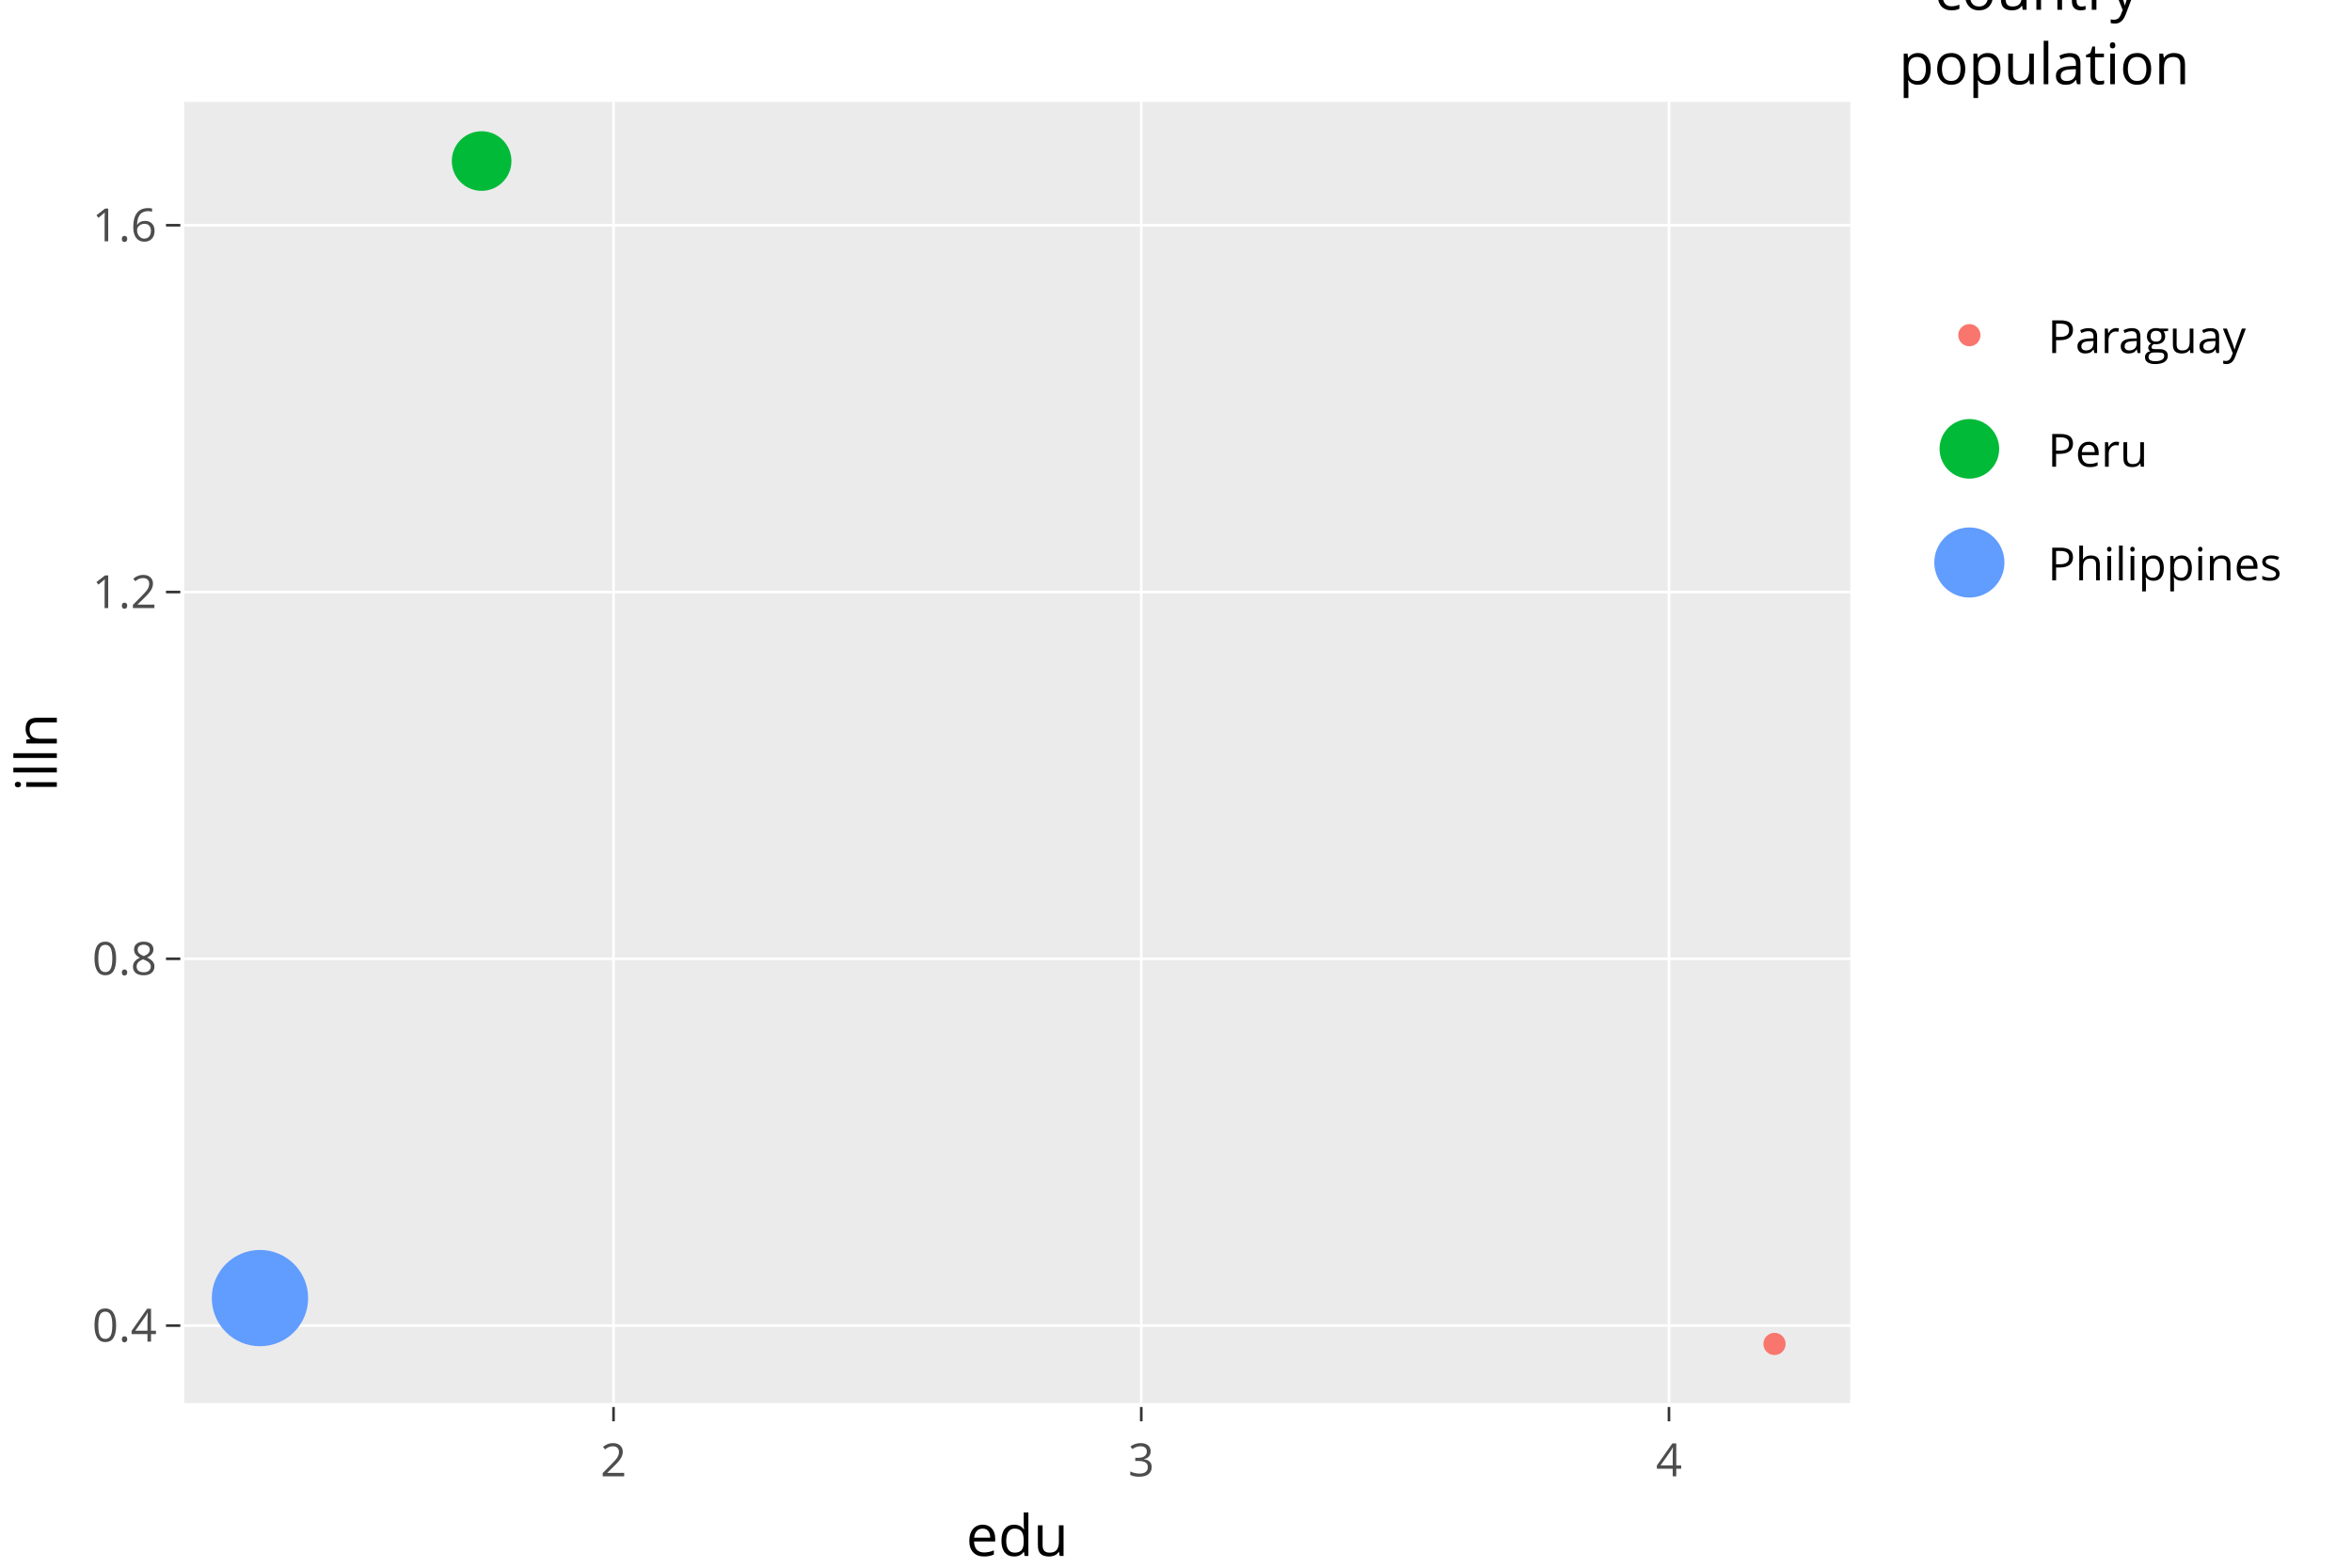
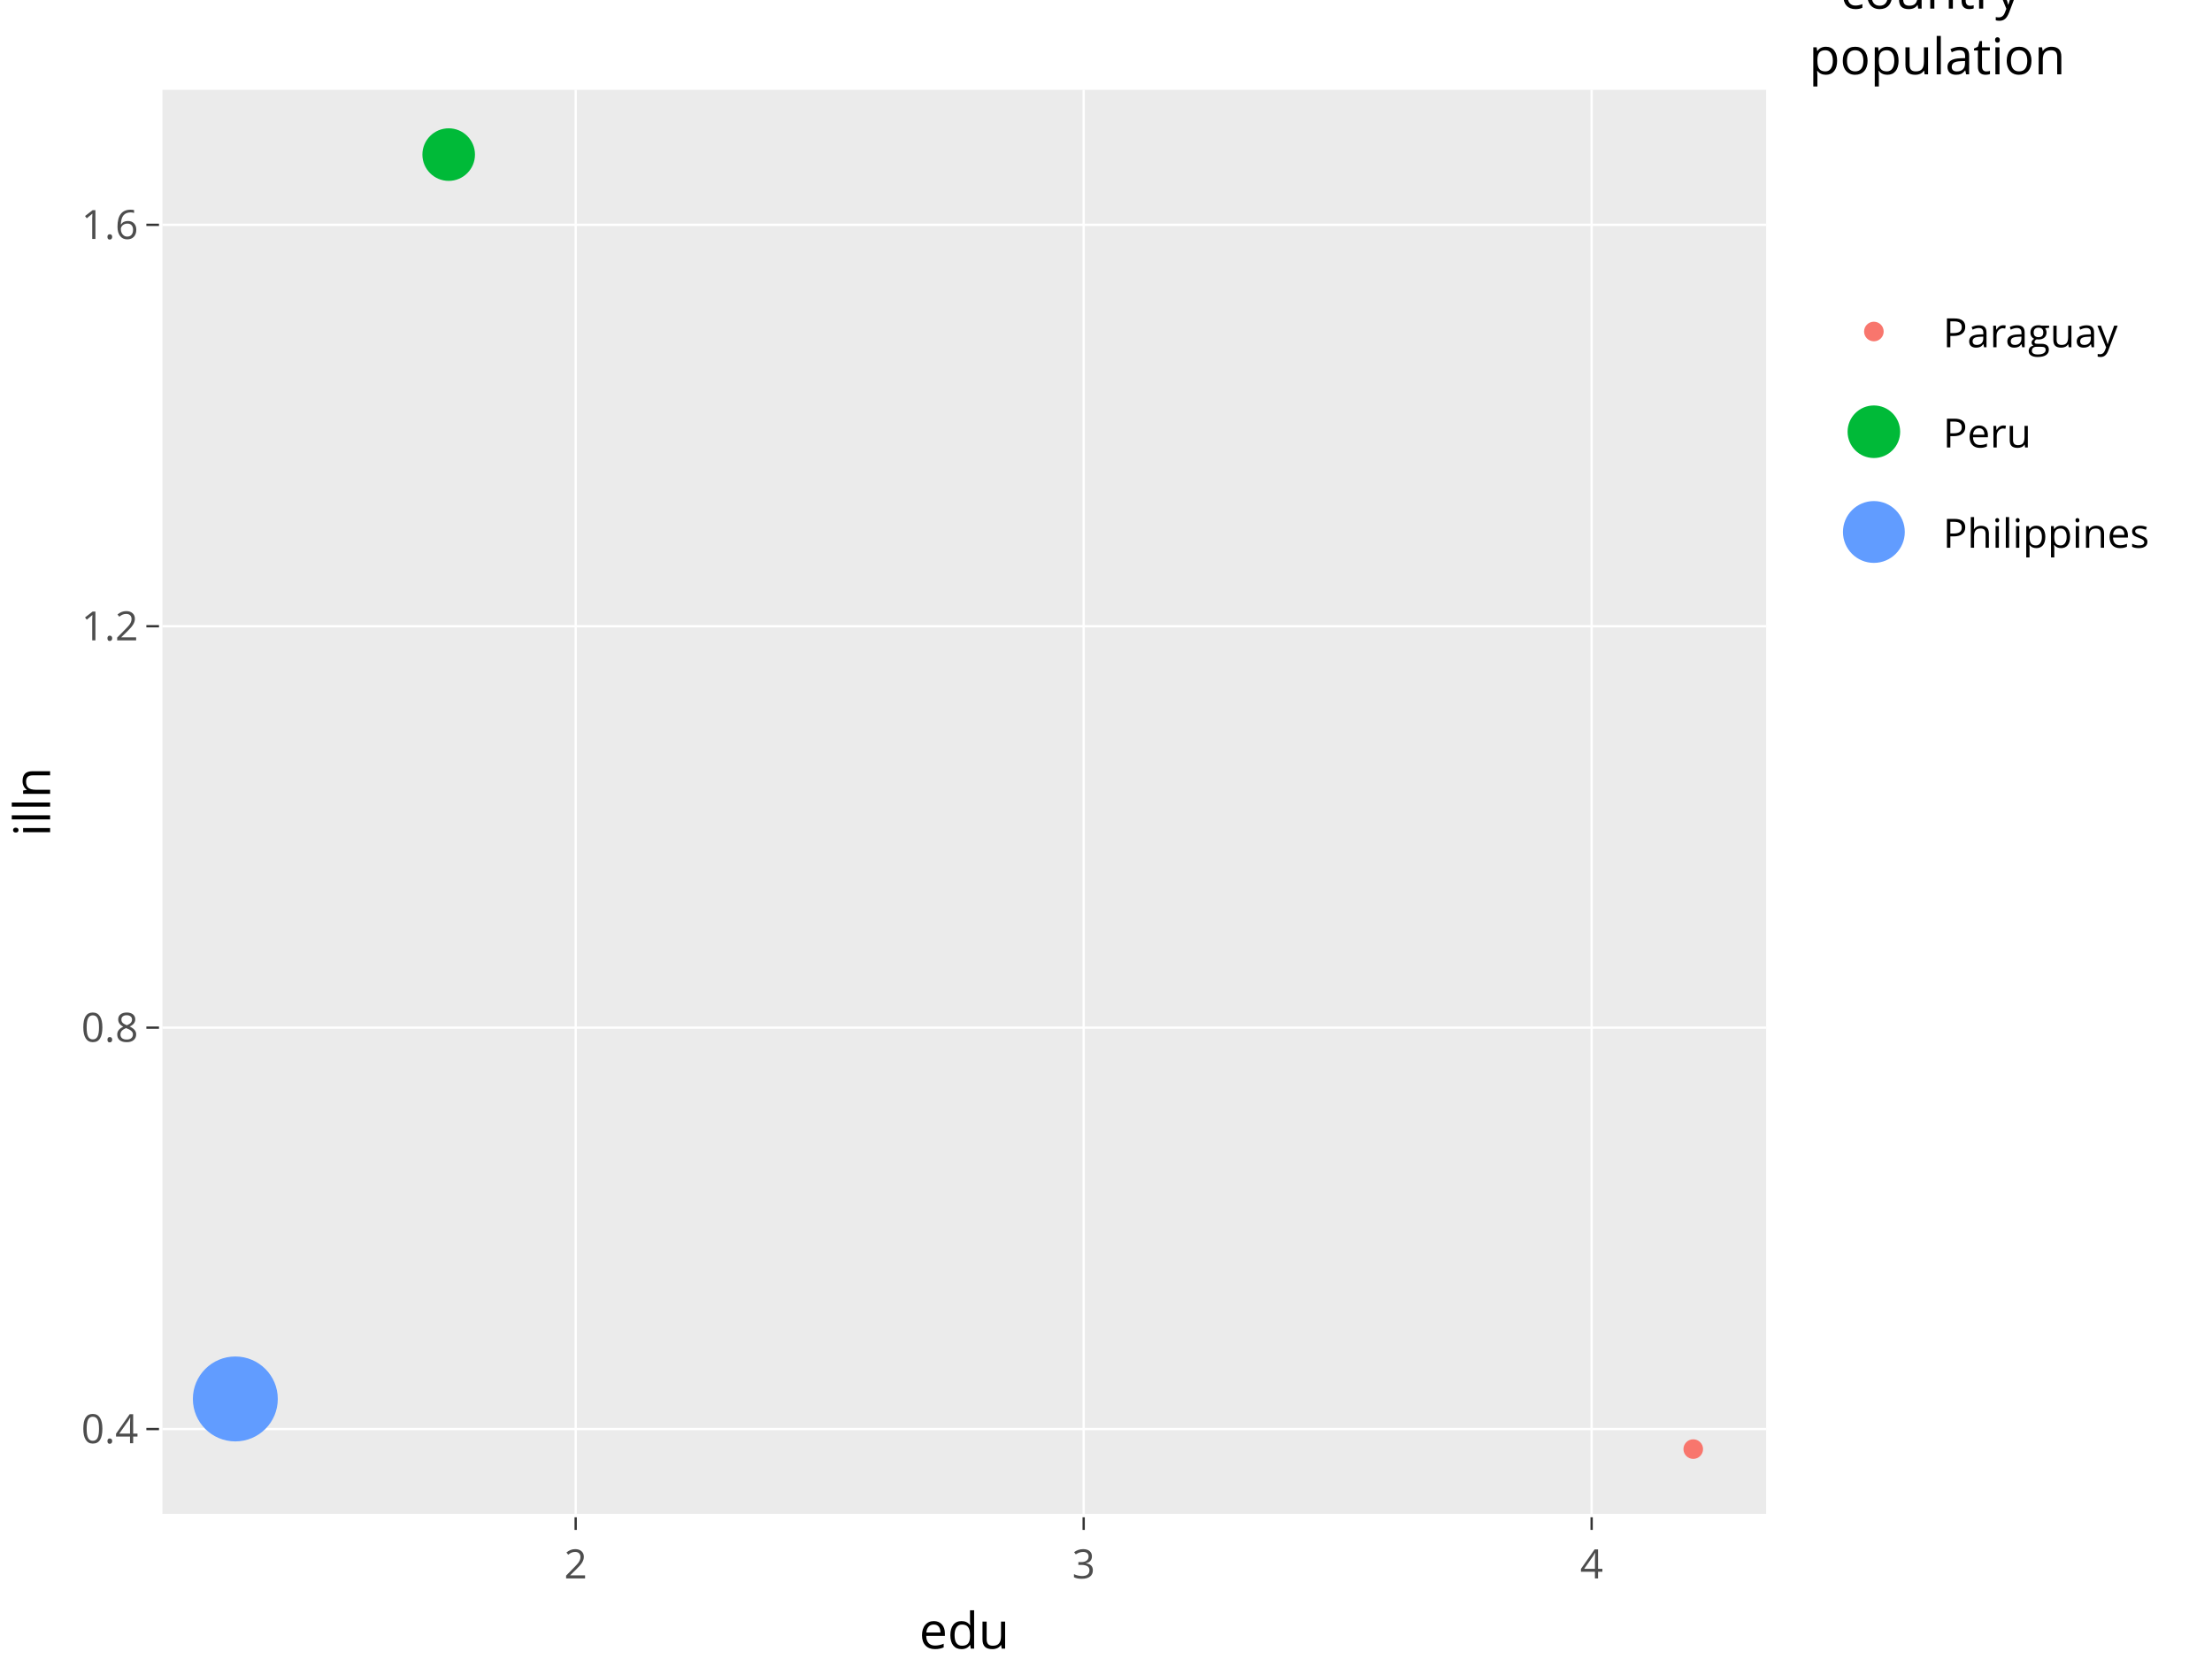
- <svg xmlns="http://www.w3.org/2000/svg" class="main-svg" width="600" height="400" viewBox="0 0 600 400">
-   <rect x="0" y="0" width="600" height="400" style="fill: rgb(255, 255, 255); fill-opacity: 1;" />
+ <svg xmlns="http://www.w3.org/2000/svg" class="main-svg" width="640" height="480" viewBox="0 0 640 480">
+   <rect x="0" y="0" width="640" height="480" style="fill: rgb(255, 255, 255); fill-opacity: 1;" />
  <defs id="defs-">
    <g class="clips">
      <clipPath id="clipxyplot" class="plotclip">
-         <rect width="425" height="332" />
+         <rect width="464" height="412" />
      </clipPath>
      <clipPath class="axesclip" id="clipx">
-         <rect x="47" y="0" width="425" height="400" />
+         <rect x="47" y="0" width="464" height="480" />
      </clipPath>
      <clipPath class="axesclip" id="clipy">
-         <rect x="0" y="26" width="600" height="332" />
+         <rect x="0" y="26" width="640" height="412" />
      </clipPath>
      <clipPath class="axesclip" id="clipxy">
-         <rect x="47" y="26" width="425" height="332" />
+         <rect x="47" y="26" width="464" height="412" />
      </clipPath>
    </g>
    <g class="gradients" />
  </defs>
  <g class="bglayer">
-     <rect class="bg" x="47" y="26" width="425" height="332" style="fill: rgb(235, 235, 235); fill-opacity: 1; stroke-width: 0;" />
+     <rect class="bg" x="47" y="26" width="464" height="412" style="fill: rgb(235, 235, 235); fill-opacity: 1; stroke-width: 0;" />
  </g>
  <g class="layer-below">
    <g class="imagelayer" />
    <g class="shapelayer" />
  </g>
  <g class="cartesianlayer">
    <g class="subplot xy">
      <g class="layer-subplot">
        <g class="shapelayer" />
        <g class="imagelayer" />
      </g>
      <g class="gridlayer">
        <g class="x">
-           <path class="xgrid crisp" d="M0,26v332" transform="translate(156.51,0)" style="stroke: rgb(255, 255, 255); stroke-opacity: 1; stroke-width: 0.664px;" />
-           <path class="xgrid crisp" d="M0,26v332" transform="translate(291.14,0)" style="stroke: rgb(255, 255, 255); stroke-opacity: 1; stroke-width: 0.664px;" />
-           <path class="xgrid crisp" d="M0,26v332" transform="translate(425.76,0)" style="stroke: rgb(255, 255, 255); stroke-opacity: 1; stroke-width: 0.664px;" />
+           <path class="xgrid crisp" d="M0,26v412" transform="translate(166.56,0)" style="stroke: rgb(255, 255, 255); stroke-opacity: 1; stroke-width: 0.664px;" />
+           <path class="xgrid crisp" d="M0,26v412" transform="translate(313.54,0)" style="stroke: rgb(255, 255, 255); stroke-opacity: 1; stroke-width: 0.664px;" />
+           <path class="xgrid crisp" d="M0,26v412" transform="translate(460.51,0)" style="stroke: rgb(255, 255, 255); stroke-opacity: 1; stroke-width: 0.664px;" />
        </g>
        <g class="y">
-           <path class="ygrid crisp" d="M47,0h425" transform="translate(0,338.23)" style="stroke: rgb(255, 255, 255); stroke-opacity: 1; stroke-width: 0.664px;" />
-           <path class="ygrid crisp" d="M47,0h425" transform="translate(0,244.64)" style="stroke: rgb(255, 255, 255); stroke-opacity: 1; stroke-width: 0.664px;" />
-           <path class="ygrid crisp" d="M47,0h425" transform="translate(0,151.06)" style="stroke: rgb(255, 255, 255); stroke-opacity: 1; stroke-width: 0.664px;" />
-           <path class="ygrid crisp" d="M47,0h425" transform="translate(0,57.47)" style="stroke: rgb(255, 255, 255); stroke-opacity: 1; stroke-width: 0.664px;" />
+           <path class="ygrid crisp" d="M47,0h464" transform="translate(0,413.47)" style="stroke: rgb(255, 255, 255); stroke-opacity: 1; stroke-width: 0.664px;" />
+           <path class="ygrid crisp" d="M47,0h464" transform="translate(0,297.33)" style="stroke: rgb(255, 255, 255); stroke-opacity: 1; stroke-width: 0.664px;" />
+           <path class="ygrid crisp" d="M47,0h464" transform="translate(0,181.19)" style="stroke: rgb(255, 255, 255); stroke-opacity: 1; stroke-width: 0.664px;" />
+           <path class="ygrid crisp" d="M47,0h464" transform="translate(0,65.05)" style="stroke: rgb(255, 255, 255); stroke-opacity: 1; stroke-width: 0.664px;" />
        </g>
      </g>
      <g class="zerolinelayer" />
      <path class="xlines-below" />
      <path class="ylines-below" />
      <g class="overlines-below" />
      <g class="xaxislayer-below" />
      <g class="yaxislayer-below" />
      <g class="overaxes-below" />
      <g class="plot" transform="translate(47, 26)" clip-path="url(#clipxyplot)">
        <g class="scatterlayer mlayer">
          <g class="trace scatter trace-vdiffr-plotly-1" style="stroke-miterlimit: 2; opacity: 1;">
            <g class="points">
-               <path class="point" transform="translate(405.68,316.91)" d="M1.89,0A1.89,1.89 0 1,1 0,-1.89A1.89,1.89 0 0,1 1.89,0Z" style="opacity: 1; stroke-width: 1.89px; fill: rgb(248, 118, 109); fill-opacity: 1; stroke: rgb(248, 118, 109); stroke-opacity: 1;" />
+               <path class="point" transform="translate(442.91,393.27)" d="M1.89,0A1.89,1.89 0 1,1 0,-1.89A1.89,1.89 0 0,1 1.89,0Z" style="opacity: 1; stroke-width: 1.89px; fill: rgb(248, 118, 109); fill-opacity: 1; stroke: rgb(248, 118, 109); stroke-opacity: 1;" />
            </g>
          </g>
          <g class="trace scatter trace-vdiffr-plotly-2" style="stroke-miterlimit: 2; opacity: 1;">
            <g class="points">
-               <path class="point" transform="translate(75.86,15.09)" d="M6.66,0A6.66,6.66 0 1,1 0,-6.66A6.66,6.66 0 0,1 6.66,0Z" style="opacity: 1; stroke-width: 1.89px; fill: rgb(0, 186, 56); fill-opacity: 1; stroke: rgb(0, 186, 56); stroke-opacity: 1;" />
+               <path class="point" transform="translate(82.82,18.73)" d="M6.66,0A6.66,6.66 0 1,1 0,-6.66A6.66,6.66 0 0,1 6.66,0Z" style="opacity: 1; stroke-width: 1.89px; fill: rgb(0, 186, 56); fill-opacity: 1; stroke: rgb(0, 186, 56); stroke-opacity: 1;" />
            </g>
          </g>
          <g class="trace scatter trace-vdiffr-plotly-3" style="stroke-miterlimit: 2; opacity: 1;">
            <g class="points">
-               <path class="point" transform="translate(19.32,305.21)" d="M11.34,0A11.34,11.34 0 1,1 0,-11.34A11.34,11.34 0 0,1 11.34,0Z" style="opacity: 1; stroke-width: 1.89px; fill: rgb(97, 156, 255); fill-opacity: 1; stroke: rgb(97, 156, 255); stroke-opacity: 1;" />
+               <path class="point" transform="translate(21.09,378.76)" d="M11.34,0A11.34,11.34 0 1,1 0,-11.34A11.34,11.34 0 0,1 11.34,0Z" style="opacity: 1; stroke-width: 1.89px; fill: rgb(97, 156, 255); fill-opacity: 1; stroke: rgb(97, 156, 255); stroke-opacity: 1;" />
            </g>
          </g>
        </g>
      </g>
      <g class="overplot" />
      <path class="xlines-above crisp" d="" style="fill: none; stroke-width: 1px; stroke: rgb(0, 0, 0); stroke-opacity: 0;" />
      <path class="ylines-above crisp" d="" style="fill: none; stroke-width: 1px; stroke: rgb(0, 0, 0); stroke-opacity: 0;" />
      <g class="overlines-above" />
      <g class="xaxislayer-above">
-         <path class="xtick ticks crisp" d="M0,359v3.653" transform="translate(156.51,0)" style="stroke: rgb(51, 51, 51); stroke-opacity: 1; stroke-width: 0.664px;" />
-         <path class="xtick ticks crisp" d="M0,359v3.653" transform="translate(291.14,0)" style="stroke: rgb(51, 51, 51); stroke-opacity: 1; stroke-width: 0.664px;" />
-         <path class="xtick ticks crisp" d="M0,359v3.653" transform="translate(425.76,0)" style="stroke: rgb(51, 51, 51); stroke-opacity: 1; stroke-width: 0.664px;" />
+         <path class="xtick ticks crisp" d="M0,439v3.653" transform="translate(166.56,0)" style="stroke: rgb(51, 51, 51); stroke-opacity: 1; stroke-width: 0.664px;" />
+         <path class="xtick ticks crisp" d="M0,439v3.653" transform="translate(313.54,0)" style="stroke: rgb(51, 51, 51); stroke-opacity: 1; stroke-width: 0.664px;" />
+         <path class="xtick ticks crisp" d="M0,439v3.653" transform="translate(460.51,0)" style="stroke: rgb(51, 51, 51); stroke-opacity: 1; stroke-width: 0.664px;" />
        <g class="xtick">
-           <text text-anchor="middle" x="0" y="376.68" transform="translate(156.51,0)" style="font-family: 'Open Sans', verdana, arial, sans-serif; font-size: 11.69px; fill: rgb(77, 77, 77); fill-opacity: 1; white-space: pre;">2</text>
+           <text text-anchor="middle" x="0" y="456.68" transform="translate(166.56,0)" style="font-family: 'Open Sans', verdana, arial, sans-serif; font-size: 11.69px; fill: rgb(77, 77, 77); fill-opacity: 1; white-space: pre;">2</text>
        </g>
        <g class="xtick">
-           <text text-anchor="middle" x="0" y="376.68" transform="translate(291.14,0)" style="font-family: 'Open Sans', verdana, arial, sans-serif; font-size: 11.69px; fill: rgb(77, 77, 77); fill-opacity: 1; white-space: pre;">3</text>
+           <text text-anchor="middle" x="0" y="456.68" transform="translate(313.54,0)" style="font-family: 'Open Sans', verdana, arial, sans-serif; font-size: 11.69px; fill: rgb(77, 77, 77); fill-opacity: 1; white-space: pre;">3</text>
        </g>
        <g class="xtick">
-           <text text-anchor="middle" x="0" y="376.68" transform="translate(425.76,0)" style="font-family: 'Open Sans', verdana, arial, sans-serif; font-size: 11.69px; fill: rgb(77, 77, 77); fill-opacity: 1; white-space: pre;">4</text>
+           <text text-anchor="middle" x="0" y="456.68" transform="translate(460.51,0)" style="font-family: 'Open Sans', verdana, arial, sans-serif; font-size: 11.69px; fill: rgb(77, 77, 77); fill-opacity: 1; white-space: pre;">4</text>
        </g>
      </g>
      <g class="yaxislayer-above">
-         <path class="ytick ticks crisp" d="M46,0h-3.653" transform="translate(0,338.23)" style="stroke: rgb(51, 51, 51); stroke-opacity: 1; stroke-width: 0.664px;" />
-         <path class="ytick ticks crisp" d="M46,0h-3.653" transform="translate(0,244.64)" style="stroke: rgb(51, 51, 51); stroke-opacity: 1; stroke-width: 0.664px;" />
-         <path class="ytick ticks crisp" d="M46,0h-3.653" transform="translate(0,151.06)" style="stroke: rgb(51, 51, 51); stroke-opacity: 1; stroke-width: 0.664px;" />
-         <path class="ytick ticks crisp" d="M46,0h-3.653" transform="translate(0,57.47)" style="stroke: rgb(51, 51, 51); stroke-opacity: 1; stroke-width: 0.664px;" />
+         <path class="ytick ticks crisp" d="M46,0h-3.653" transform="translate(0,413.47)" style="stroke: rgb(51, 51, 51); stroke-opacity: 1; stroke-width: 0.664px;" />
+         <path class="ytick ticks crisp" d="M46,0h-3.653" transform="translate(0,297.33)" style="stroke: rgb(51, 51, 51); stroke-opacity: 1; stroke-width: 0.664px;" />
+         <path class="ytick ticks crisp" d="M46,0h-3.653" transform="translate(0,181.19)" style="stroke: rgb(51, 51, 51); stroke-opacity: 1; stroke-width: 0.664px;" />
+         <path class="ytick ticks crisp" d="M46,0h-3.653" transform="translate(0,65.05)" style="stroke: rgb(51, 51, 51); stroke-opacity: 1; stroke-width: 0.664px;" />
        <g class="ytick">
-           <text text-anchor="end" x="40.009" y="4.091" transform="translate(0,338.23)" style="font-family: 'Open Sans', verdana, arial, sans-serif; font-size: 11.69px; fill: rgb(77, 77, 77); fill-opacity: 1; white-space: pre;">0.4</text>
+           <text text-anchor="end" x="40.009" y="4.091" transform="translate(0,413.47)" style="font-family: 'Open Sans', verdana, arial, sans-serif; font-size: 11.69px; fill: rgb(77, 77, 77); fill-opacity: 1; white-space: pre;">0.4</text>
        </g>
        <g class="ytick">
-           <text text-anchor="end" x="40.009" y="4.091" transform="translate(0,244.64)" style="font-family: 'Open Sans', verdana, arial, sans-serif; font-size: 11.69px; fill: rgb(77, 77, 77); fill-opacity: 1; white-space: pre;">0.8</text>
+           <text text-anchor="end" x="40.009" y="4.091" transform="translate(0,297.33)" style="font-family: 'Open Sans', verdana, arial, sans-serif; font-size: 11.69px; fill: rgb(77, 77, 77); fill-opacity: 1; white-space: pre;">0.8</text>
        </g>
        <g class="ytick">
-           <text text-anchor="end" x="40.009" y="4.091" transform="translate(0,151.06)" style="font-family: 'Open Sans', verdana, arial, sans-serif; font-size: 11.69px; fill: rgb(77, 77, 77); fill-opacity: 1; white-space: pre;">1.2</text>
+           <text text-anchor="end" x="40.009" y="4.091" transform="translate(0,181.19)" style="font-family: 'Open Sans', verdana, arial, sans-serif; font-size: 11.69px; fill: rgb(77, 77, 77); fill-opacity: 1; white-space: pre;">1.2</text>
        </g>
        <g class="ytick">
-           <text text-anchor="end" x="40.009" y="4.091" transform="translate(0,57.47)" style="font-family: 'Open Sans', verdana, arial, sans-serif; font-size: 11.69px; fill: rgb(77, 77, 77); fill-opacity: 1; white-space: pre;">1.6</text>
+           <text text-anchor="end" x="40.009" y="4.091" transform="translate(0,65.05)" style="font-family: 'Open Sans', verdana, arial, sans-serif; font-size: 11.69px; fill: rgb(77, 77, 77); fill-opacity: 1; white-space: pre;">1.6</text>
        </g>
      </g>
      <g class="overaxes-above" />
    </g>
  </g>
  <g class="polarlayer" />
  <g class="ternarylayer" />
  <g class="geolayer" />
  <g class="pielayer" />
  <g class="glimages" />
  <defs id="topdefs-">
    <g class="clips" />
    <clipPath id="legend">
      <rect width="108.22" height="87.22" x="1.89" y="1.89" />
    </clipPath>
  </defs>
  <g class="layer-above">
    <g class="imagelayer" />
    <g class="shapelayer">
-       <path data-index="0" fill-rule="evenodd" d="M47,358H472V26H47Z" style="opacity: 1; stroke: rgb(0, 0, 0); stroke-opacity: 0; fill: rgb(0, 0, 0); fill-opacity: 0; stroke-width: 0px;" />
+       <path data-index="0" fill-rule="evenodd" d="M47,438H511V26H47Z" style="opacity: 1; stroke: rgb(0, 0, 0); stroke-opacity: 0; fill: rgb(0, 0, 0); fill-opacity: 0; stroke-width: 0px;" />
    </g>
  </g>
  <g class="infolayer">
-     <g class="legend" pointer-events="all" transform="translate(480.5, 69.13386)">
+     <g class="legend" pointer-events="all" transform="translate(520.28, 79.52756)">
      <rect class="bg" shape-rendering="crispEdges" style="stroke: rgb(0, 0, 0); stroke-opacity: 0; fill: rgb(255, 255, 255); fill-opacity: 1; stroke-width: 1.89px;" width="110.11" height="89.11" x="0.945" y="0.945" />
      <g class="scrollbox" transform="translate(0, 0)" clip-path="url(#legend)">
        <g class="groups" transform="translate(0, 0)">
          <g class="traces" transform="translate(1.889764, 16.38976)" style="opacity: 1;">
            <g class="layers" style="opacity: 1;">
              <g class="legendfill" />
              <g class="legendlines" />
              <g class="legendsymbols">
                <g class="legendpoints">
                  <path class="scatterpts" transform="translate(20,0)" d="M1.89,0A1.89,1.89 0 1,1 0,-1.89A1.89,1.89 0 0,1 1.89,0Z" style="opacity: 1; stroke-width: 1.89px; fill: rgb(248, 118, 109); fill-opacity: 1; stroke: rgb(248, 118, 109); stroke-opacity: 1;" />
                </g>
              </g>
            </g>
            <text class="legendtext user-select-none" text-anchor="start" x="40" y="4.559" style="font-family: 'Open Sans', verdana, arial, sans-serif; font-size: 11.69px; fill: rgb(0, 0, 0); fill-opacity: 1; white-space: pre;">Paraguay</text>
            <rect class="legendtoggle" pointer-events="all" style="cursor: pointer; fill: rgb(0, 0, 0); fill-opacity: 0;" x="0" y="-9.5" width="152" height="19" />
          </g>
        </g>
        <g class="groups" transform="translate(0, 10)">
          <g class="traces" transform="translate(1.889764, 35.38976)" style="opacity: 1;">
            <g class="layers" style="opacity: 1;">
              <g class="legendfill" />
              <g class="legendlines" />
              <g class="legendsymbols">
                <g class="legendpoints">
                  <path class="scatterpts" transform="translate(20,0)" d="M6.66,0A6.66,6.66 0 1,1 0,-6.66A6.66,6.66 0 0,1 6.66,0Z" style="opacity: 1; stroke-width: 1.89px; fill: rgb(0, 186, 56); fill-opacity: 1; stroke: rgb(0, 186, 56); stroke-opacity: 1;" />
                </g>
              </g>
            </g>
            <text class="legendtext user-select-none" text-anchor="start" x="40" y="4.559" style="font-family: 'Open Sans', verdana, arial, sans-serif; font-size: 11.69px; fill: rgb(0, 0, 0); fill-opacity: 1; white-space: pre;">Peru</text>
            <rect class="legendtoggle" pointer-events="all" style="cursor: pointer; fill: rgb(0, 0, 0); fill-opacity: 0;" x="0" y="-9.5" width="152" height="19" />
          </g>
        </g>
        <g class="groups" transform="translate(0, 20)">
          <g class="traces" transform="translate(1.889764, 54.38976)" style="opacity: 1;">
            <g class="layers" style="opacity: 1;">
              <g class="legendfill" />
              <g class="legendlines" />
              <g class="legendsymbols">
                <g class="legendpoints">
                  <path class="scatterpts" transform="translate(20,0)" d="M8,0A8,8 0 1,1 0,-8A8,8 0 0,1 8,0Z" style="opacity: 1; stroke-width: 1.89px; fill: rgb(97, 156, 255); fill-opacity: 1; stroke: rgb(97, 156, 255); stroke-opacity: 1;" />
                </g>
              </g>
            </g>
            <text class="legendtext user-select-none" text-anchor="start" x="40" y="4.559" style="font-family: 'Open Sans', verdana, arial, sans-serif; font-size: 11.69px; fill: rgb(0, 0, 0); fill-opacity: 1; white-space: pre;">Philippines</text>
            <rect class="legendtoggle" pointer-events="all" x="0" y="-9.5" width="152" height="19" style="cursor: pointer; fill: rgb(0, 0, 0); fill-opacity: 0;" />
          </g>
        </g>
      </g>
      <rect class="scrollbar" rx="20" ry="3" width="0" height="0" style="fill: rgb(128, 139, 164); fill-opacity: 1;" x="0" y="0" />
    </g>
    <g class="g-gtitle" />
    <g class="g-xtitle" transform="translate(0,-14.83562)">
-       <text class="xtitle" x="259.5" y="411.836" text-anchor="middle" style="font-family: 'Open Sans', verdana, arial, sans-serif; font-size: 14.61px; fill: rgb(0, 0, 0); opacity: 1; font-weight: normal; white-space: pre;">edu</text>
+       <text class="xtitle" x="279" y="491.836" text-anchor="middle" style="font-family: 'Open Sans', verdana, arial, sans-serif; font-size: 14.61px; fill: rgb(0, 0, 0); opacity: 1; font-weight: normal; white-space: pre;">edu</text>
    </g>
    <g class="g-ytitle" transform="translate(6.723633,0)">
-       <text class="ytitle" transform="rotate(-90,7.776256,192)" x="7.776" y="192" text-anchor="middle" style="font-family: 'Open Sans', verdana, arial, sans-serif; font-size: 14.61px; fill: rgb(0, 0, 0); opacity: 1; font-weight: normal; white-space: pre;">illn</text>
+       <text class="ytitle" transform="rotate(-90,7.776256,232)" x="7.776" y="232" text-anchor="middle" style="font-family: 'Open Sans', verdana, arial, sans-serif; font-size: 14.61px; fill: rgb(0, 0, 0); opacity: 1; font-weight: normal; white-space: pre;">illn</text>
    </g>
    <g class="annotation" data-index="0" style="opacity: 1;">
-       <g class="annotation-text-g" transform="rotate(0,521,6)">
-         <g class="cursor-pointer" transform="translate(481, -14)">
+       <g class="annotation-text-g" transform="rotate(0,560.78,6)">
+         <g class="cursor-pointer" transform="translate(520, -14)">
          <rect class="bg" x="0.5" y="0.5" width="80" height="39" style="stroke-width: 1px; stroke: rgb(0, 0, 0); stroke-opacity: 0; fill: rgb(0, 0, 0); fill-opacity: 0;" />
          <text class="annotation-text" text-anchor="middle" x="40.484" y="16.5" style="font-family: 'Open Sans', verdana, arial, sans-serif; font-size: 14.612px; fill: rgb(0, 0, 0); fill-opacity: 1; white-space: pre;">
            <tspan class="line" dy="0em" x="40.484" y="16.5">country</tspan>
            <tspan class="line" dy="1.3em" x="40.484" y="16.5">population</tspan>
          </text>
        </g>
      </g>
    </g>
  </g>
</svg>
